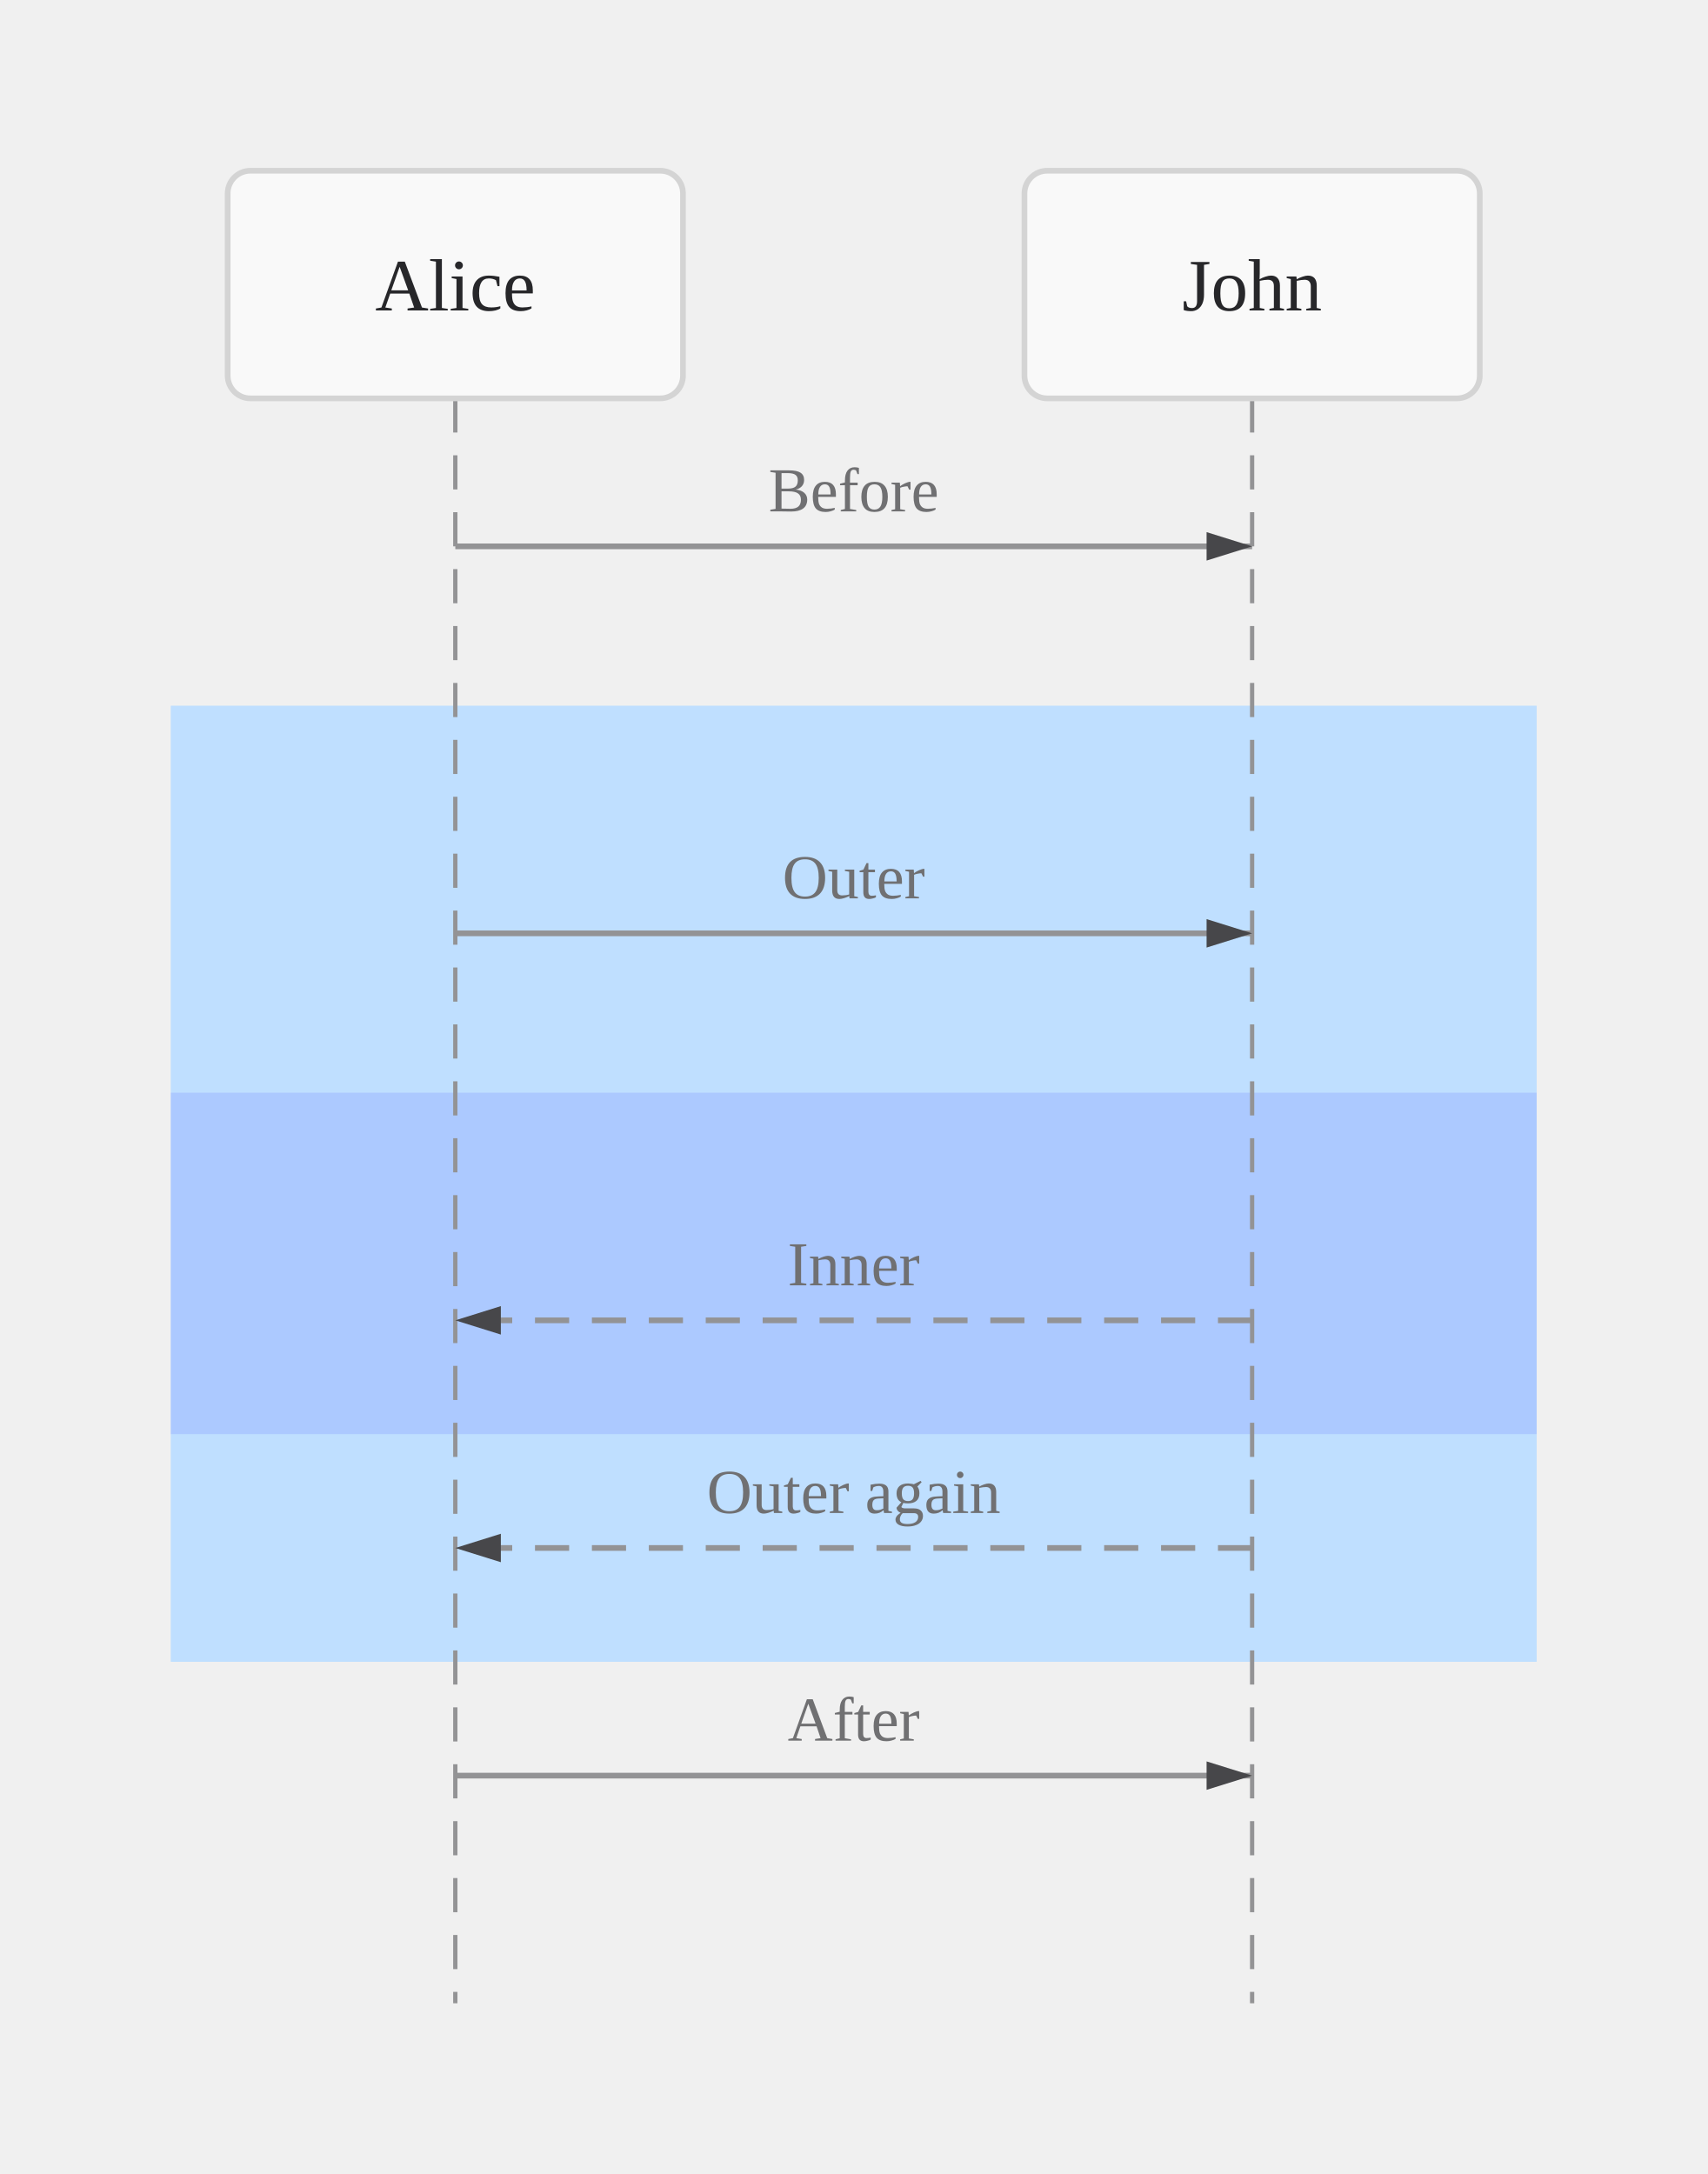
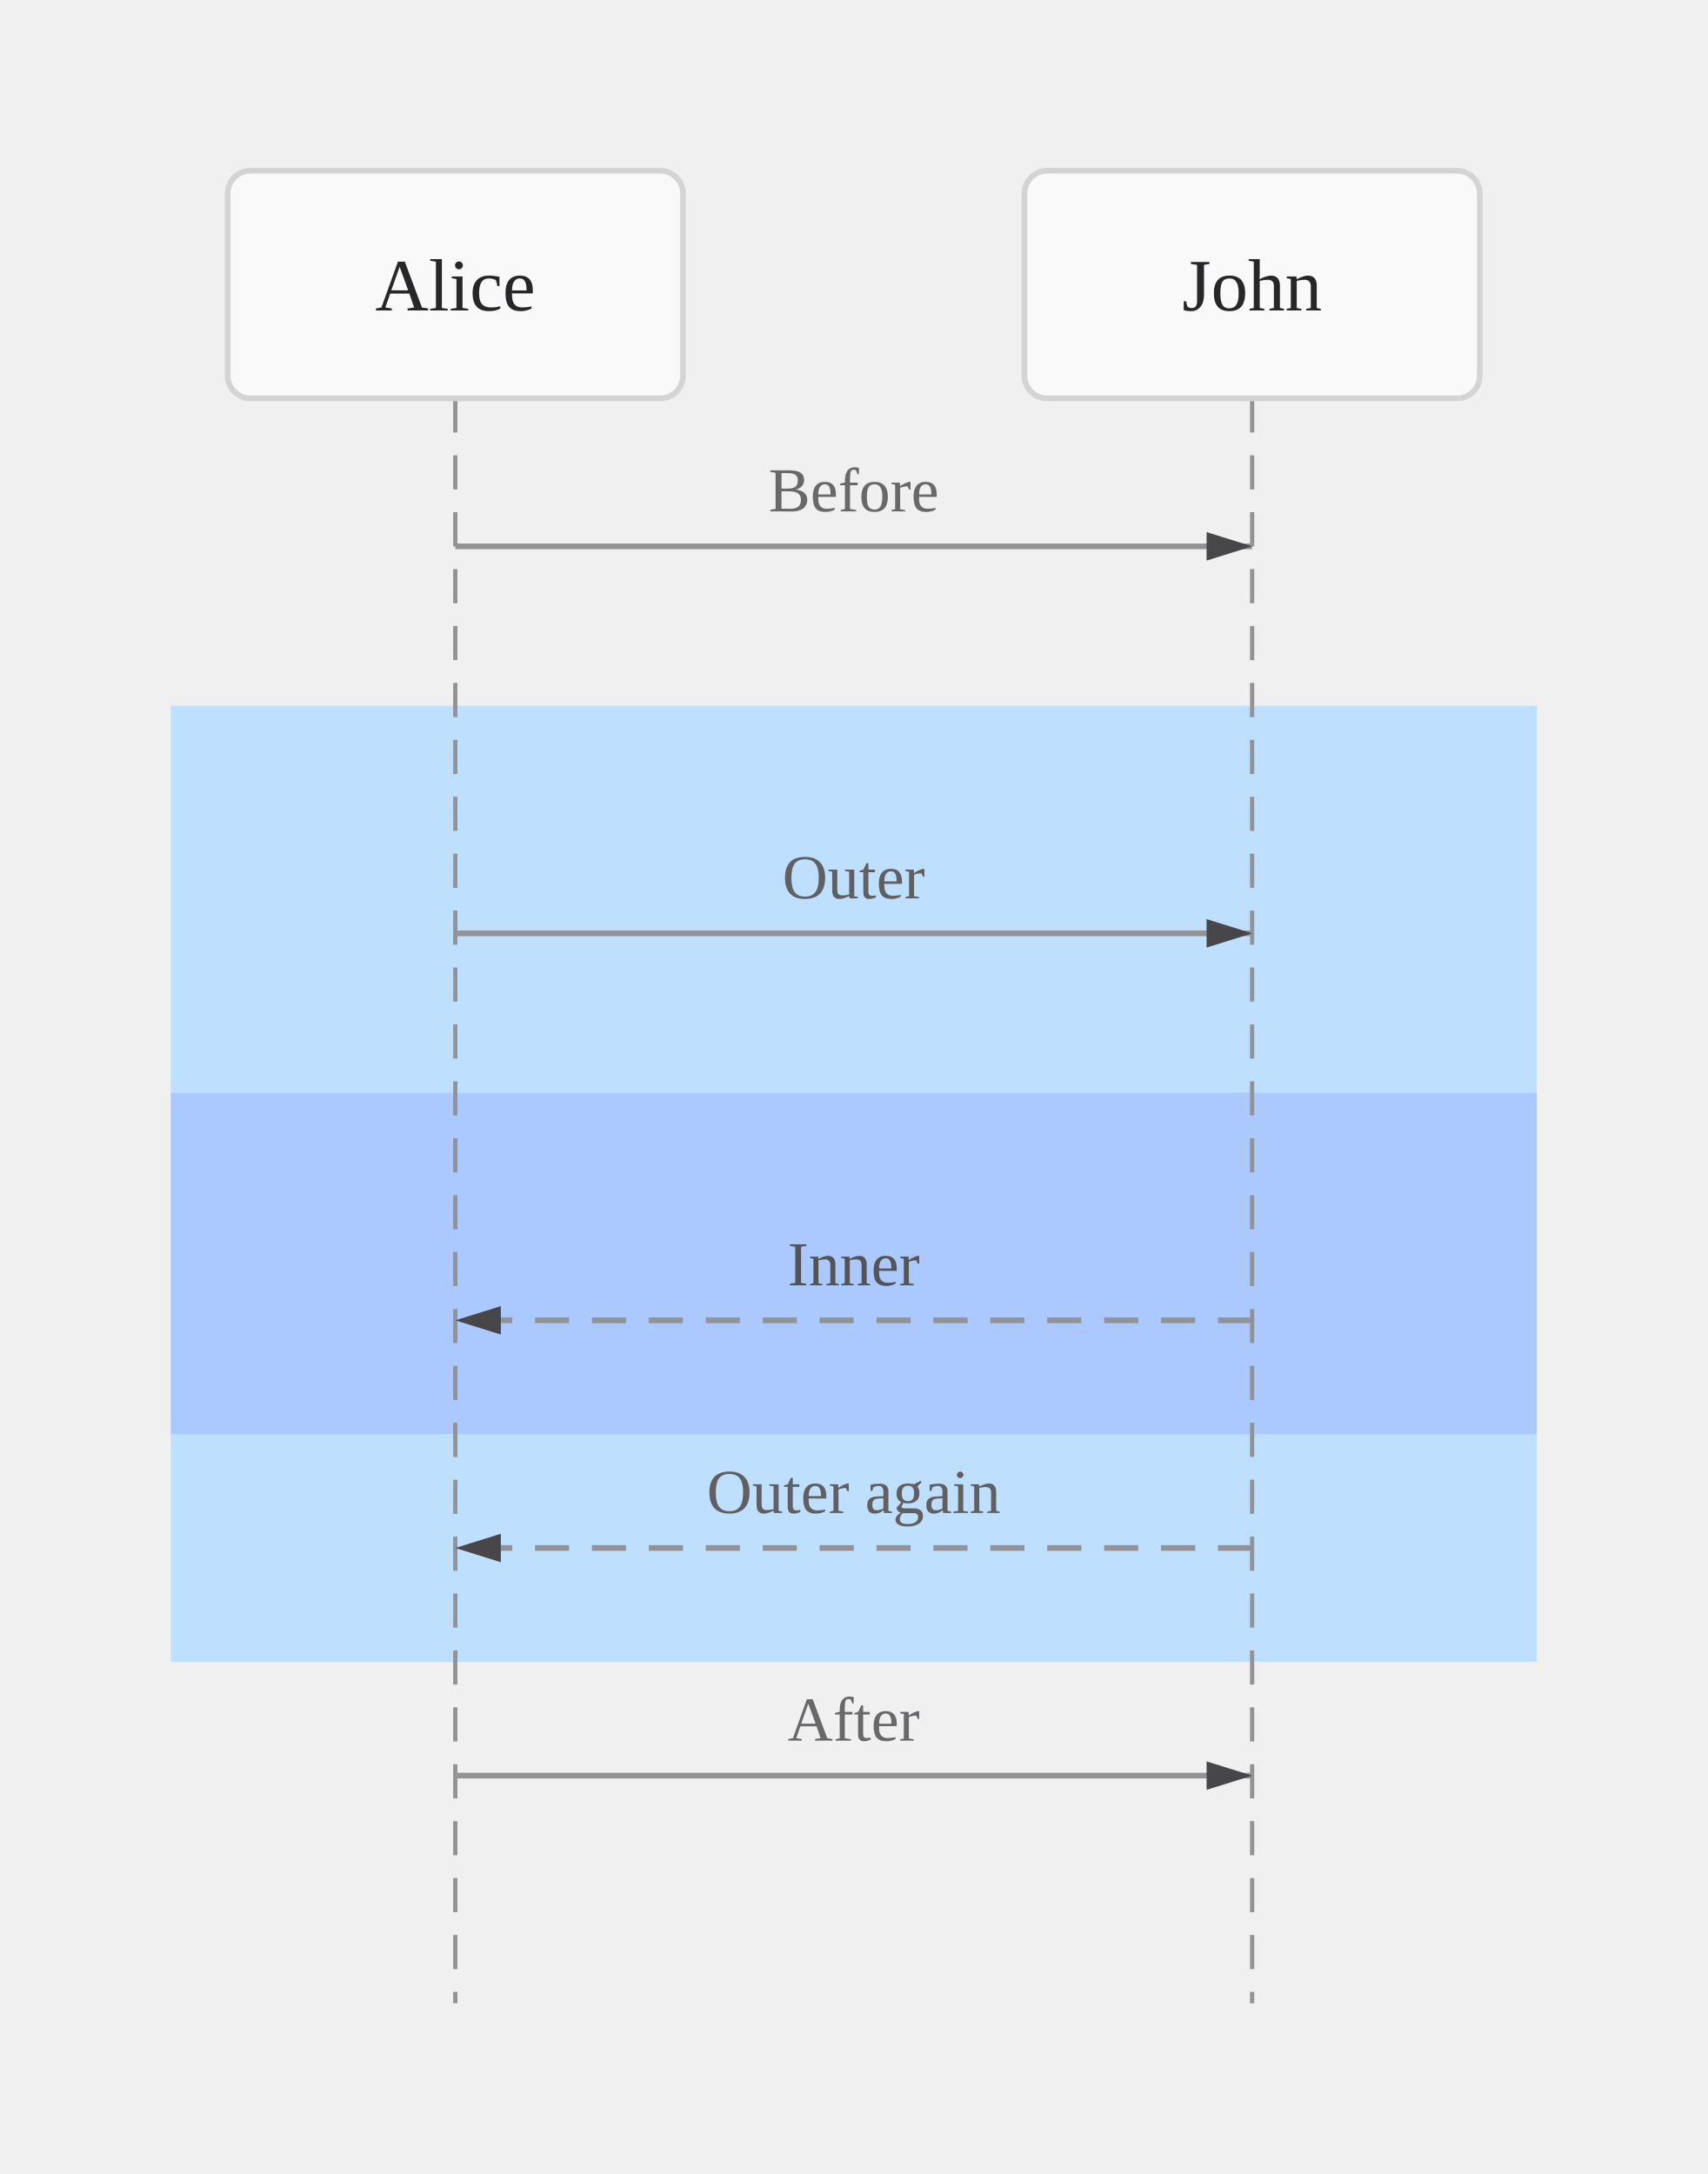
- <svg xmlns="http://www.w3.org/2000/svg" width="300" height="382" viewBox="0 0 300 382" style="--bg:#FFFFFF;--fg:#27272A;--font:Inter;background:#FFFFFF">
+ <svg xmlns="http://www.w3.org/2000/svg" width="300" height="382" viewBox="0 0 300 382" style="--bg:#FFFFFF;--fg:#27272A;--font:Inter;background:#FFFFFF" class="am-82xazh">
  <style>
-   text { font-family: var(--font, 'Inter'), system-ui, sans-serif; }
-   svg {
+   .am-82xazh text { font-family: var(--font, 'Inter'), system-ui, sans-serif; }
+   svg.am-82xazh {
    /* Derived from --bg and --fg (overridable via --line, --accent, etc.) */
    --_text:          #27272A;
    --_text-sec:      #575759;
    --_text-muted:    #707072;
    --_text-faint:    #8a8a8c;
    --_line:          #939395;
    --_arrow:         #47474a;
    --_node-fill:     #f9f9f9;
    --_node-stroke:   #d4d4d4;
    --_group-fill:    #FFFFFF;
    --_group-hdr:     #f4f4f4;
    --_inner-stroke:  #e5e5e5;
    --_key-badge:     #e9e9ea;
  }
</style>
  <defs>
    <marker id="seq-arrow" markerWidth="8" markerHeight="5" refX="8" refY="2.5" orient="auto-start-reverse">
      <polygon points="0 0, 8 2.5, 0 5" fill="#47474a" />
    </marker>
    <marker id="seq-arrow-open" markerWidth="8" markerHeight="5" refX="8" refY="2.5" orient="auto-start-reverse">
      <polyline points="0 0, 8 2.5, 0 5" fill="none" stroke="#47474a" stroke-width="1" />
    </marker>
    <marker id="seq-arrow-cross" markerWidth="8" markerHeight="5" refX="4" refY="2.5" orient="auto">
      <path d="M1 1 L7 4 M1 4 L7 1" fill="none" stroke="#47474a" stroke-width="1.5" />
    </marker>
    <marker id="seq-arrow-half-top" markerWidth="8" markerHeight="5" refX="8" refY="2.5" orient="auto-start-reverse">
      <polygon points="0 0, 8 2.5, 0 2.5" fill="#47474a" />
    </marker>
    <marker id="seq-arrow-half-bottom" markerWidth="8" markerHeight="5" refX="8" refY="2.5" orient="auto-start-reverse">
      <polygon points="0 2.5, 8 2.5, 0 5" fill="#47474a" />
    </marker>
    <marker id="seq-arrow-stick-top" markerWidth="8" markerHeight="5" refX="8" refY="2.5" orient="auto-start-reverse">
      <path d="M0 0 L8 2.5" fill="none" stroke="#47474a" stroke-width="1.5" />
    </marker>
    <marker id="seq-arrow-stick-bottom" markerWidth="8" markerHeight="5" refX="8" refY="2.5" orient="auto-start-reverse">
      <path d="M0 5 L8 2.5" fill="none" stroke="#47474a" stroke-width="1.5" />
    </marker>
  </defs>
  <g class="block" data-type="rect" data-id="block:rect#1" data-role="block">
    <rect x="30" y="124" width="240" height="168" rx="0" ry="0" fill="rgb(191, 223, 255)" stroke="none" stroke-width="1" data-id="block:rect#1:rect" data-role="block" />
  </g>
  <g class="block" data-type="rect" data-id="block:rect#0" data-role="block">
    <rect x="30" y="192" width="240" height="60" rx="0" ry="0" fill="rgba(0, 0, 255, .1)" stroke="none" stroke-width="1" data-id="block:rect#0:rect" data-role="block" />
  </g>
  <line class="lifeline" data-actor="Alice" x1="80" y1="70" x2="80" y2="352" stroke="#939395" stroke-width="0.75" stroke-dasharray="6 4" data-relationship="lifeline" data-direction="undirected" />
  <line class="lifeline" data-actor="John" x1="220" y1="70" x2="220" y2="352" stroke="#939395" stroke-width="0.75" stroke-dasharray="6 4" data-relationship="lifeline" data-direction="undirected" />
  <g class="message" data-label="Before" data-line-style="solid" data-start-head="none" data-end-head="filled" data-central-start="false" data-central-end="false" data-self="false" data-id="message:Alice-&gt;John#0" data-role="message">
    <line x1="80" y1="96" x2="220" y2="96" stroke="#939395" stroke-width="1" marker-end="url(#seq-arrow)" data-relationship="sequence-message" data-direction="forward" data-id="message:Alice-&gt;John#0:line" data-role="message" data-from="Alice" data-to="John" role="graphics-symbol" aria-roledescription="relation" aria-label="Alice to John: Before" />
-     <text x="150" y="86" font-size="11" text-anchor="middle" font-weight="400" fill="#707072" dy="3.85" textLength="33.726" lengthAdjust="spacingAndGlyphs" data-font-metrics="deterministic-fit">Before</text>
+     <text x="150" y="86" font-size="11" text-anchor="middle" font-weight="400" fill="#69696c" dy="3.85" textLength="33.726" lengthAdjust="spacingAndGlyphs" data-font-metrics="deterministic-fit">Before</text>
  </g>
  <g class="message" data-label="Outer" data-line-style="solid" data-start-head="none" data-end-head="filled" data-central-start="false" data-central-end="false" data-self="false" data-id="message:Alice-&gt;John#1" data-role="message">
    <line x1="80" y1="164" x2="220" y2="164" stroke="#939395" stroke-width="1" marker-end="url(#seq-arrow)" data-relationship="sequence-message" data-direction="forward" data-id="message:Alice-&gt;John#1:line" data-role="message" data-from="Alice" data-to="John" role="graphics-symbol" aria-roledescription="relation" aria-label="Alice to John: Outer" />
-     <text x="150" y="154" font-size="11" text-anchor="middle" font-weight="400" fill="#707072" dy="3.85" textLength="27.786" lengthAdjust="spacingAndGlyphs" data-font-metrics="deterministic-fit">Outer</text>
+     <text x="150" y="154" font-size="11" text-anchor="middle" font-weight="400" fill="#606063" stroke="#bfdfff" stroke-width="3" stroke-linejoin="round" paint-order="stroke" dy="3.85" textLength="27.786" lengthAdjust="spacingAndGlyphs" data-font-metrics="deterministic-fit">Outer</text>
  </g>
  <g class="message" data-label="Inner" data-line-style="dashed" data-start-head="none" data-end-head="filled" data-central-start="false" data-central-end="false" data-self="false" data-id="message:John-&gt;Alice#0" data-role="message">
    <line x1="220" y1="232" x2="80" y2="232" stroke="#939395" stroke-width="1" stroke-dasharray="6 4" marker-end="url(#seq-arrow)" data-relationship="sequence-message" data-direction="forward" data-id="message:John-&gt;Alice#0:line" data-role="message" data-from="John" data-to="Alice" role="graphics-symbol" aria-roledescription="relation" aria-label="John to Alice: Inner" />
-     <text x="150" y="222" font-size="11" text-anchor="middle" font-weight="400" fill="#707072" dy="3.85" textLength="26.598" lengthAdjust="spacingAndGlyphs" data-font-metrics="deterministic-fit">Inner</text>
+     <text x="150" y="222" font-size="11" text-anchor="middle" font-weight="400" fill="#545457" stroke="#acc9ff" stroke-width="3" stroke-linejoin="round" paint-order="stroke" dy="3.85" textLength="26.598" lengthAdjust="spacingAndGlyphs" data-font-metrics="deterministic-fit">Inner</text>
  </g>
  <g class="message" data-label="Outer again" data-line-style="dashed" data-start-head="none" data-end-head="filled" data-central-start="false" data-central-end="false" data-self="false" data-id="message:John-&gt;Alice#1" data-role="message">
    <line x1="220" y1="272" x2="80" y2="272" stroke="#939395" stroke-width="1" stroke-dasharray="6 4" marker-end="url(#seq-arrow)" data-relationship="sequence-message" data-direction="forward" data-id="message:John-&gt;Alice#1:line" data-role="message" data-from="John" data-to="Alice" role="graphics-symbol" aria-roledescription="relation" aria-label="John to Alice: Outer again" />
-     <text x="150" y="262" font-size="11" text-anchor="middle" font-weight="400" fill="#707072" dy="3.85" textLength="55.704" lengthAdjust="spacingAndGlyphs" data-font-metrics="deterministic-fit">Outer again</text>
+     <text x="150" y="262" font-size="11" text-anchor="middle" font-weight="400" fill="#606063" stroke="#bfdfff" stroke-width="3" stroke-linejoin="round" paint-order="stroke" dy="3.85" textLength="55.704" lengthAdjust="spacingAndGlyphs" data-font-metrics="deterministic-fit">Outer again</text>
  </g>
  <g class="message" data-label="After" data-line-style="solid" data-start-head="none" data-end-head="filled" data-central-start="false" data-central-end="false" data-self="false" data-id="message:Alice-&gt;John#2" data-role="message">
    <line x1="80" y1="312" x2="220" y2="312" stroke="#939395" stroke-width="1" marker-end="url(#seq-arrow)" data-relationship="sequence-message" data-direction="forward" data-id="message:Alice-&gt;John#2:line" data-role="message" data-from="Alice" data-to="John" role="graphics-symbol" aria-roledescription="relation" aria-label="Alice to John: After" />
-     <text x="150" y="302" font-size="11" text-anchor="middle" font-weight="400" fill="#707072" dy="3.85" textLength="24.222" lengthAdjust="spacingAndGlyphs" data-font-metrics="deterministic-fit">After</text>
+     <text x="150" y="302" font-size="11" text-anchor="middle" font-weight="400" fill="#69696c" dy="3.85" textLength="24.222" lengthAdjust="spacingAndGlyphs" data-font-metrics="deterministic-fit">After</text>
  </g>
  <g class="actor" data-id="Alice" data-label="Alice" data-type="participant" data-role="actor">
    <rect x="40" y="30" width="80" height="40" rx="4" ry="4" fill="#f9f9f9" stroke="#d4d4d4" stroke-width="1" data-id="actor:Alice:box" data-role="actor" />
    <text x="80" y="50" font-size="13" text-anchor="middle" font-weight="500" fill="#27272A" dy="4.55" textLength="31.59" lengthAdjust="spacingAndGlyphs" data-font-metrics="deterministic-fit">Alice</text>
  </g>
  <g class="actor" data-id="John" data-label="John" data-type="participant" data-role="actor">
    <rect x="180" y="30" width="80" height="40" rx="4" ry="4" fill="#f9f9f9" stroke="#d4d4d4" stroke-width="1" data-id="actor:John:box" data-role="actor" />
    <text x="220" y="50" font-size="13" text-anchor="middle" font-weight="500" fill="#27272A" dy="4.55" textLength="33.072" lengthAdjust="spacingAndGlyphs" data-font-metrics="deterministic-fit">John</text>
  </g>
</svg>
